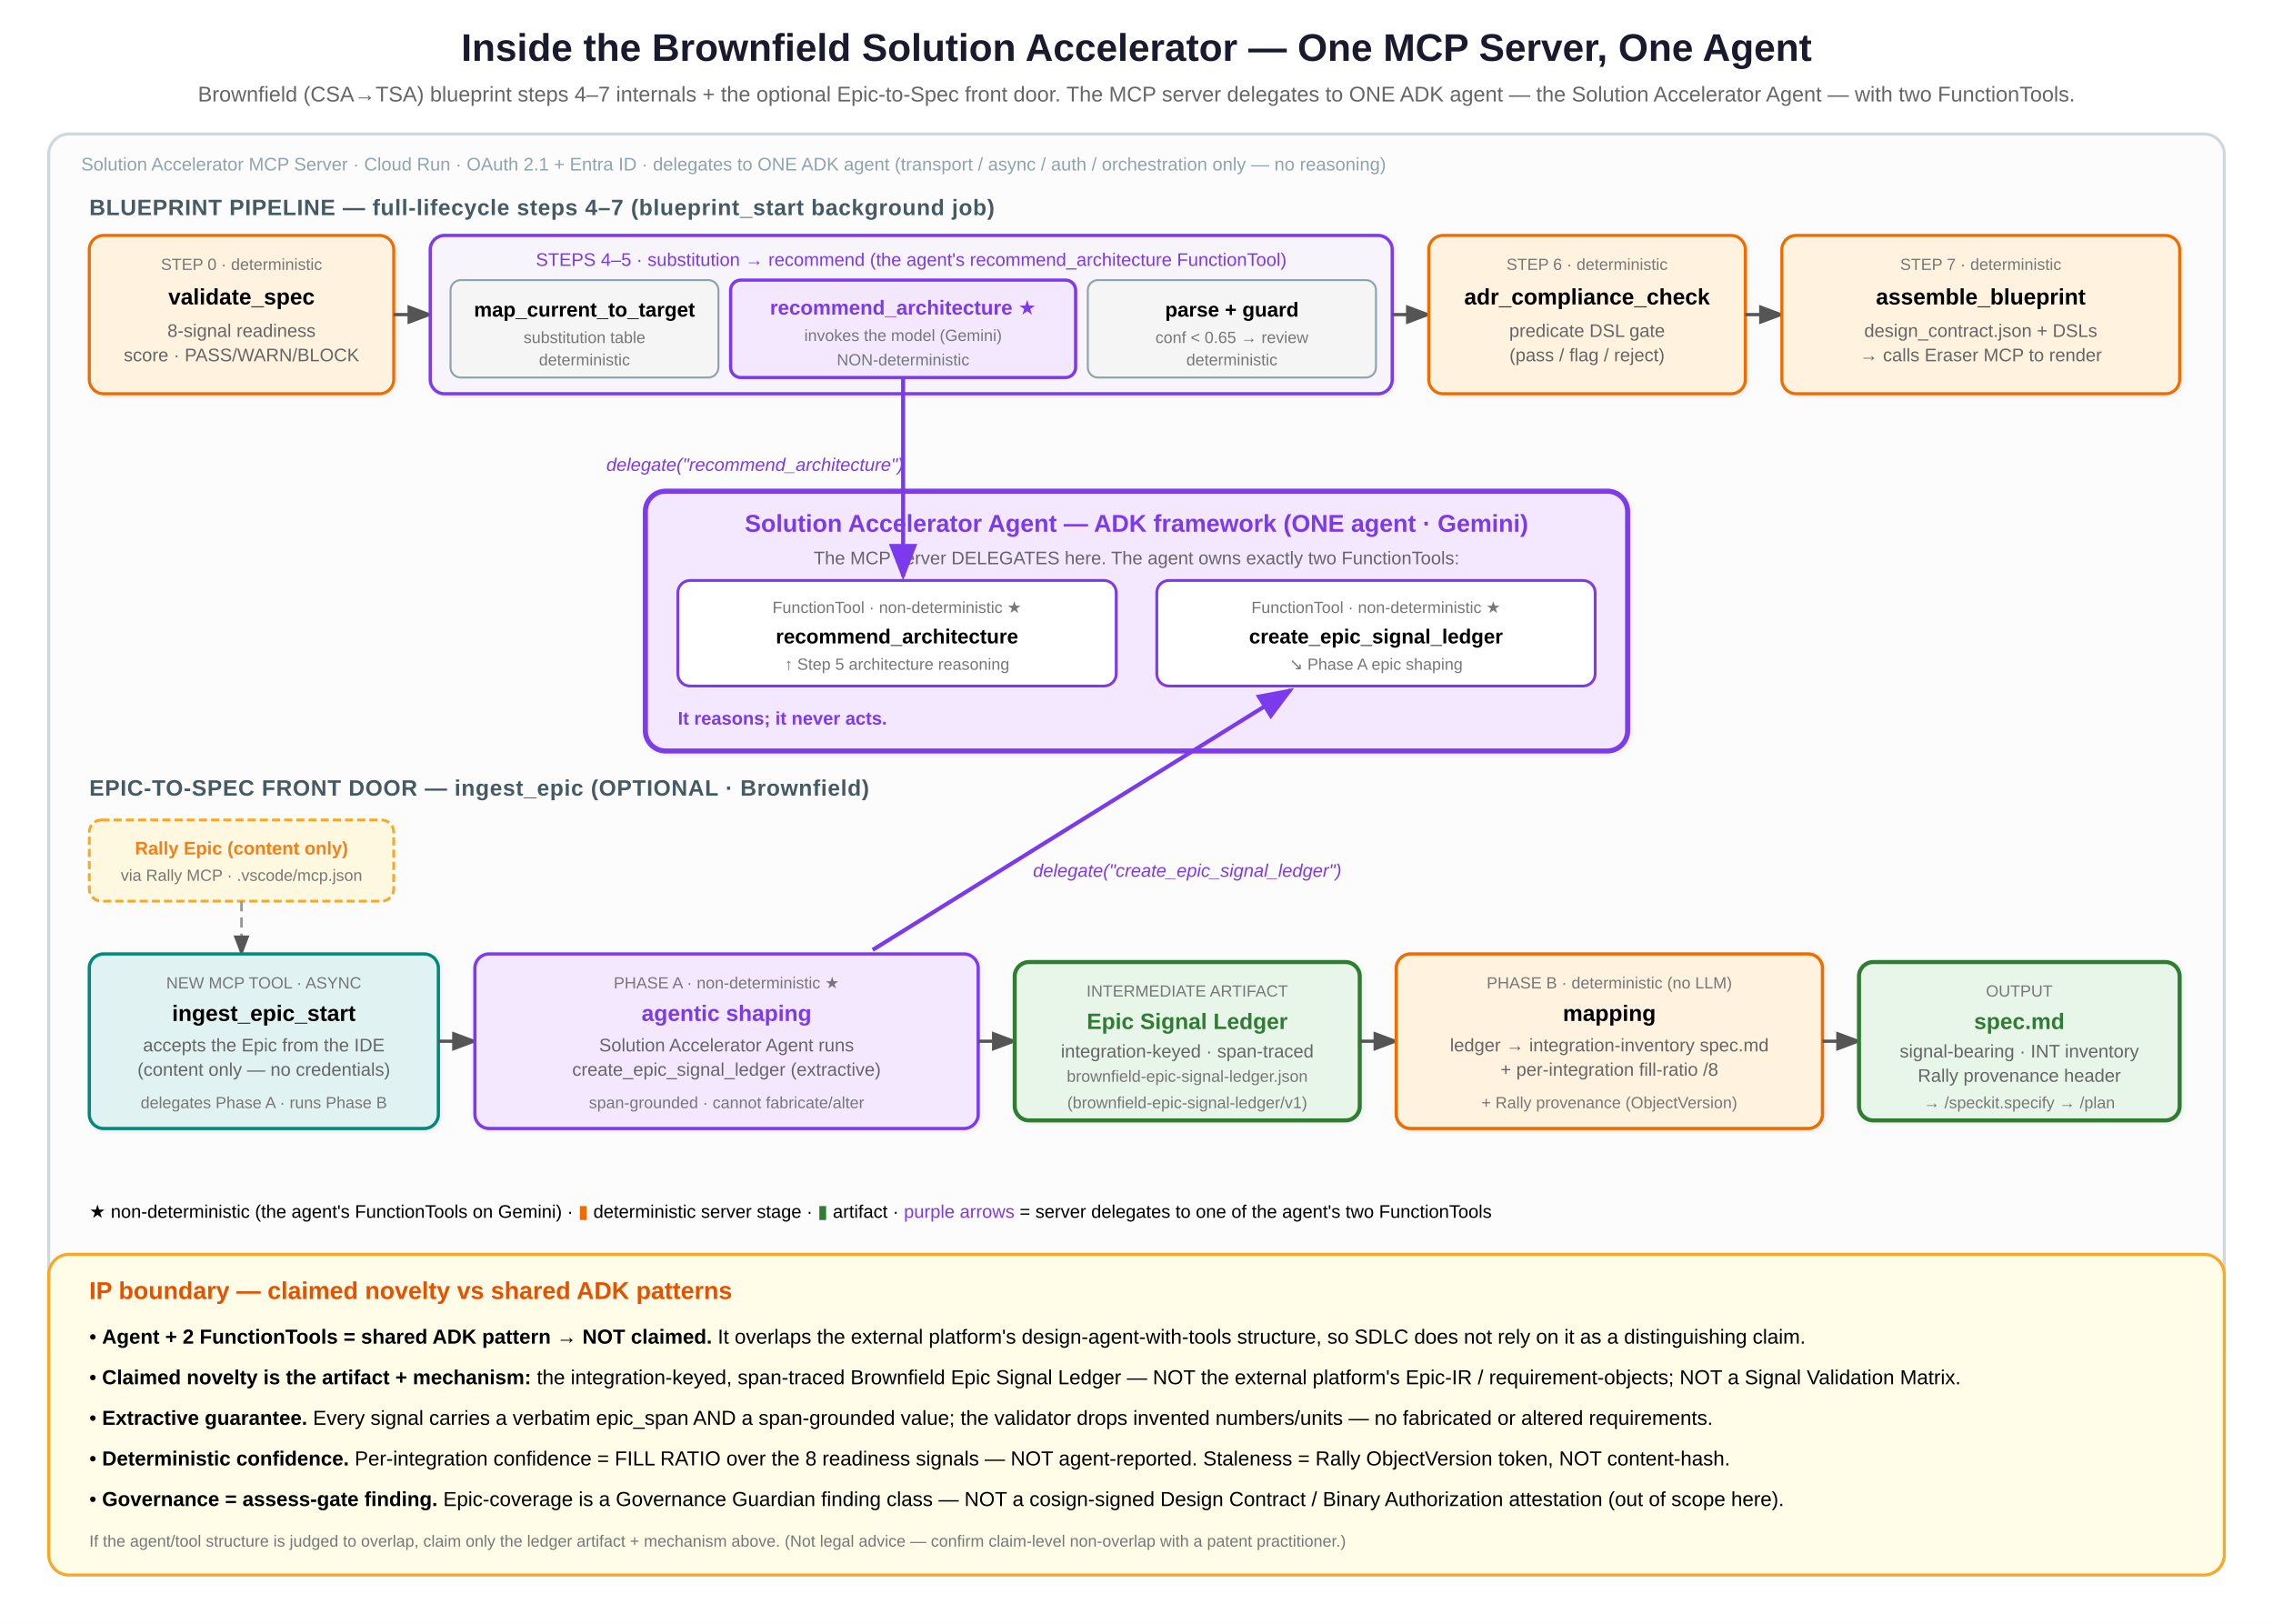
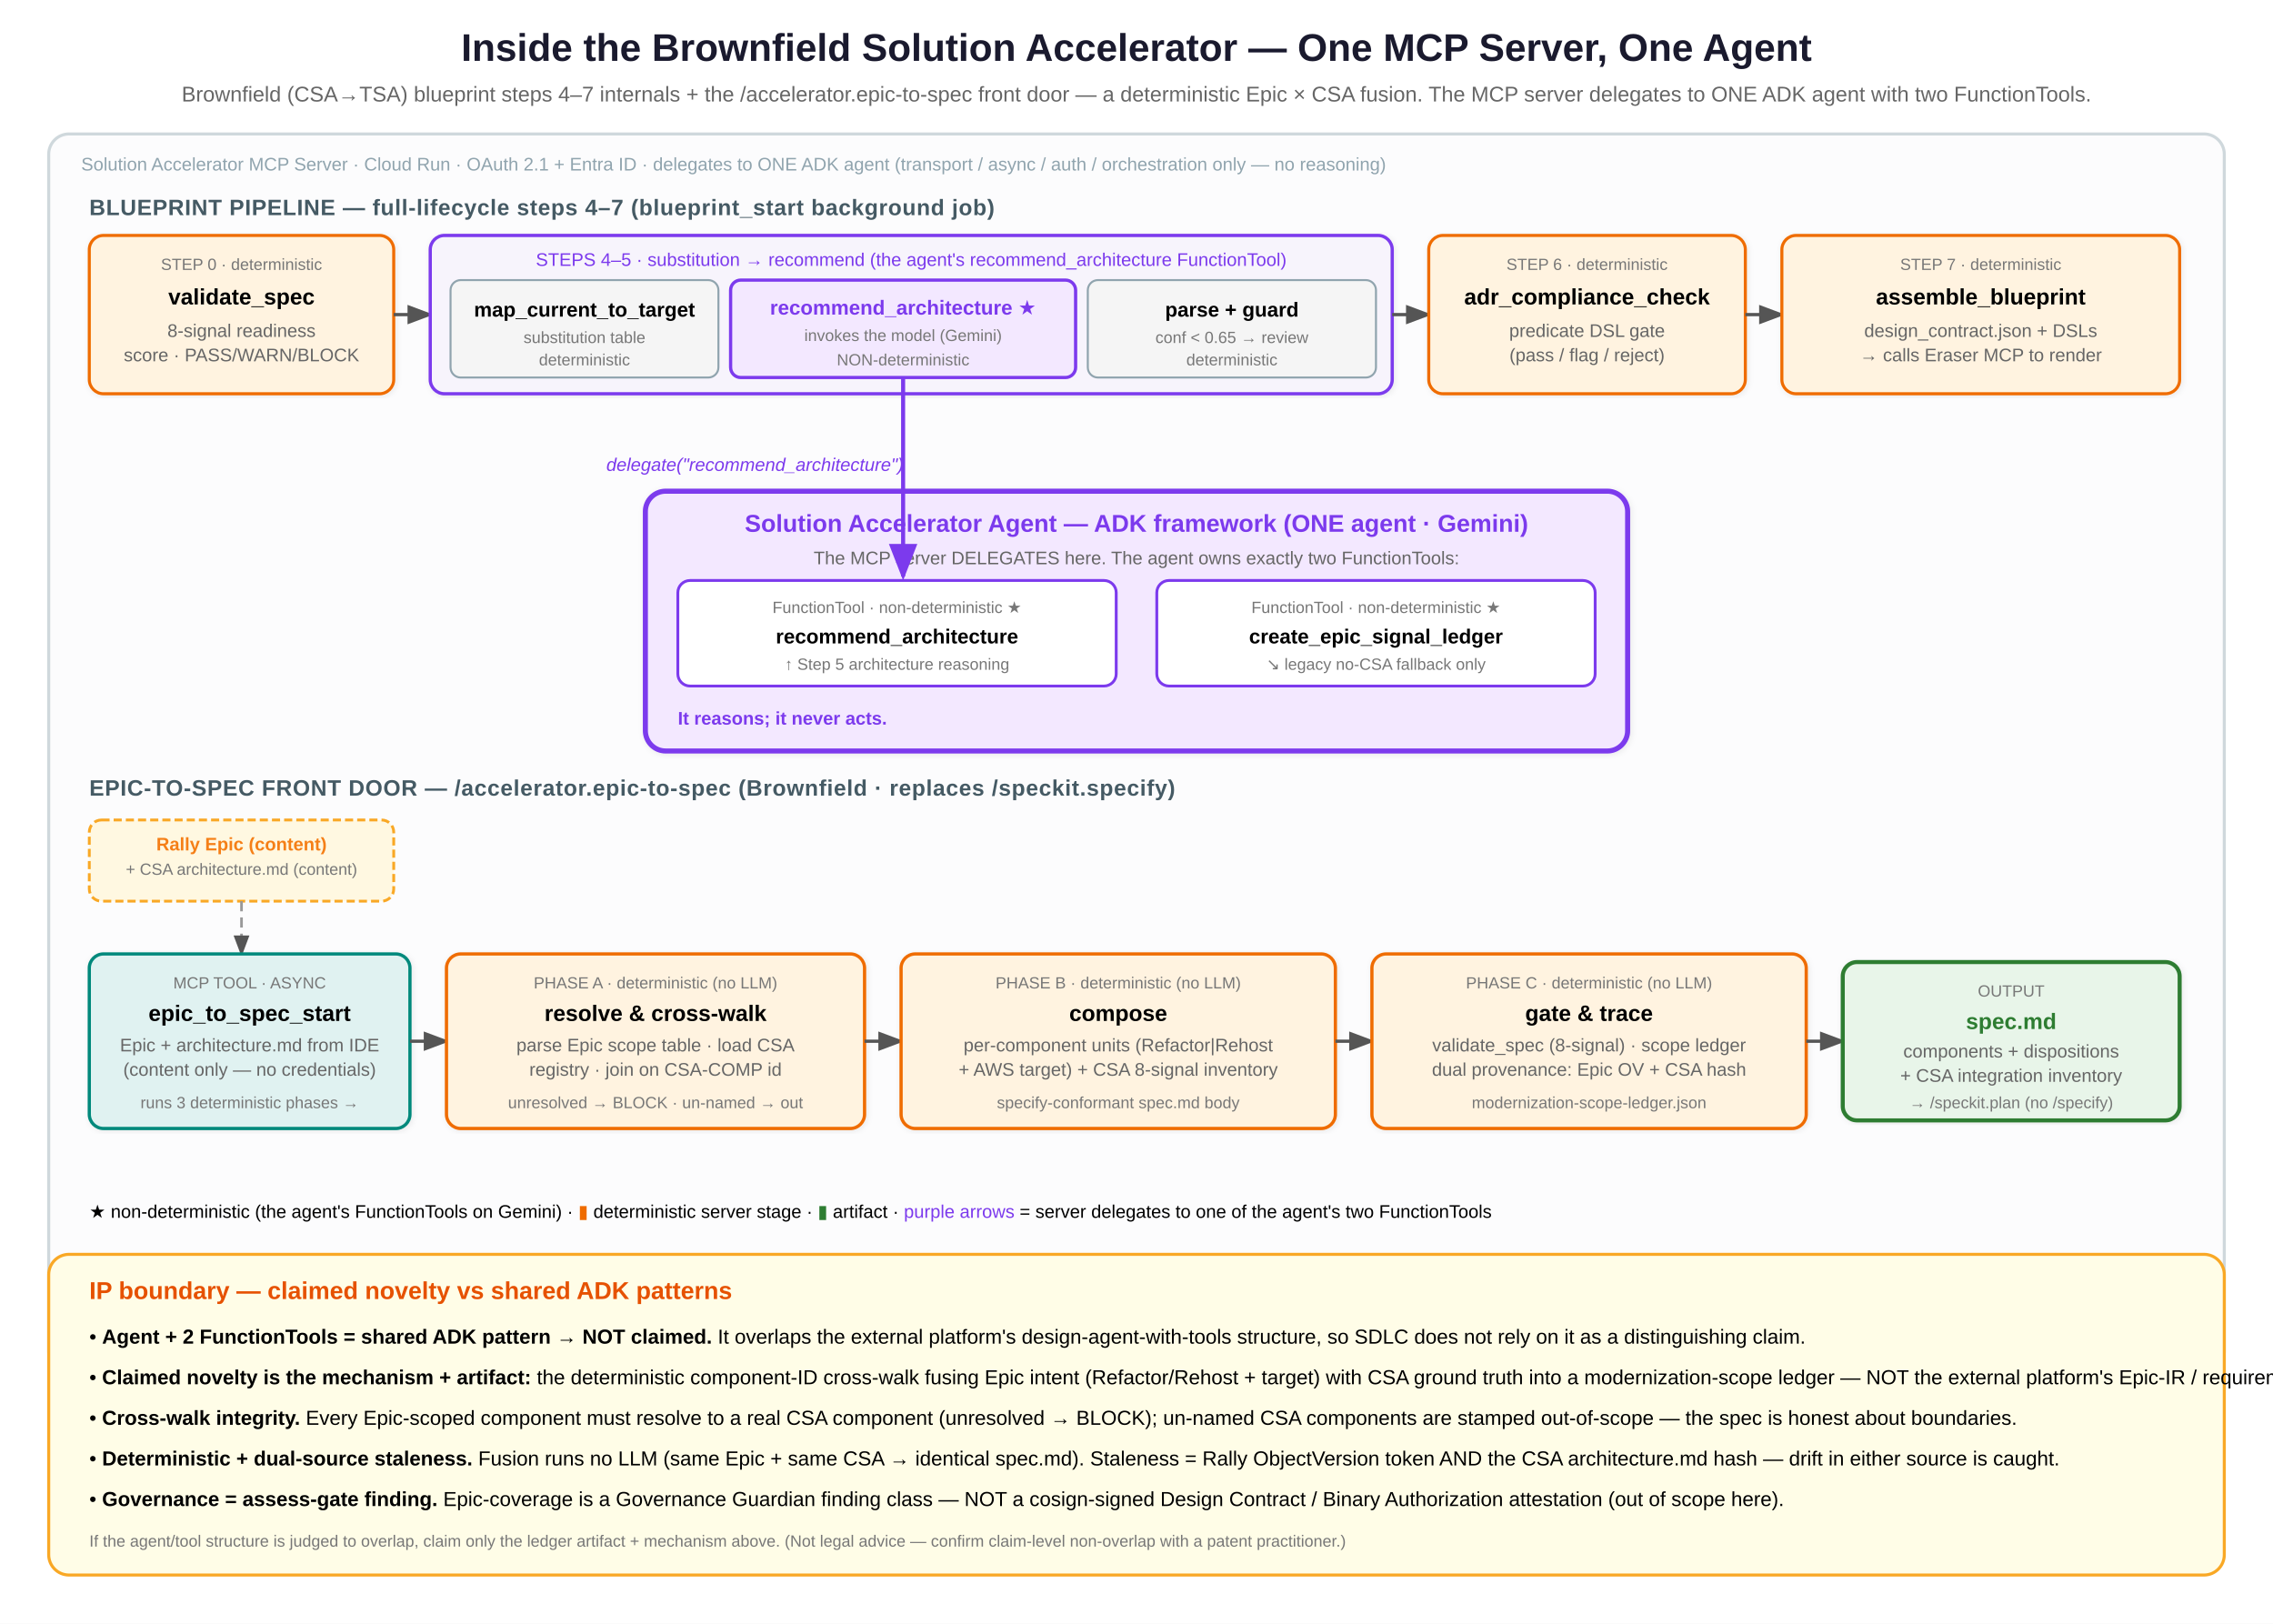
<svg xmlns="http://www.w3.org/2000/svg" viewBox="0 0 1120 800" font-family="Segoe UI, Arial, sans-serif">
  <style>
    .title { font-size: 19px; font-weight: bold; fill: #1a1a2e; }
    .sub { font-size: 10.5px; fill: #666; }
    .band { font-size: 11px; font-weight: bold; fill: #455A64; letter-spacing: .3px; }
    .b { font-weight: bold; }
    .s12 { font-size: 12px; } .s11 { font-size: 11px; } .s10 { font-size: 10px; }
    .s9 { font-size: 9px; } .s9g { font-size: 9px; fill: #666; } .s8 { font-size: 8px; fill: #777; }
    .arrow  { stroke: #555; stroke-width: 1.6; fill: none; marker-end: url(#ah); }
    .arrowp { stroke: #7C3AED; stroke-width: 2; fill: none; marker-end: url(#ahp); }
    .arrowd { stroke: #999; stroke-width: 1.3; fill: none; stroke-dasharray: 5,3; marker-end: url(#ah); }
  </style>
  <defs>
    <marker id="ah" markerWidth="8" markerHeight="6" refX="7" refY="3" orient="auto">
      <polygon points="0 0,8 3,0 6" fill="#555" />
    </marker>
    <marker id="ahp" markerWidth="9" markerHeight="7" refX="8" refY="3.5" orient="auto">
      <polygon points="0 0,9 3.5,0 7" fill="#7C3AED" />
    </marker>
    <filter id="sh" x="-3%" y="-3%" width="106%" height="106%">
      <feDropShadow dx="0.6" dy="0.6" stdDeviation="1.4" flood-color="#00000014" />
    </filter>
  </defs>
  <rect x="0" y="0" width="1120" height="800" fill="#FFFFFF" />
  <text x="560" y="30" text-anchor="middle" class="title">Inside the Brownfield Solution Accelerator — One MCP Server, One Agent</text>
-   <text x="560" y="50" text-anchor="middle" class="sub">Brownfield (CSA→TSA) blueprint steps 4–7 internals + the optional Epic-to-Spec front door. The MCP server delegates to ONE ADK agent — the Solution Accelerator Agent — with two FunctionTools.</text>
+   <text x="560" y="50" text-anchor="middle" class="sub">Brownfield (CSA→TSA) blueprint steps 4–7 internals + the /accelerator.epic-to-spec front door — a deterministic Epic × CSA fusion. The MCP server delegates to ONE ADK agent with two FunctionTools.</text>
  <rect x="24" y="66" width="1072" height="610" rx="10" fill="#FCFCFD" stroke="#CFD8DC" stroke-width="1.5" />
  <text x="40" y="84" class="s9" fill="#90A4AE">Solution Accelerator MCP Server · Cloud Run · OAuth 2.1 + Entra ID · delegates to ONE ADK agent (transport / async / auth / orchestration only — no reasoning)</text>
  <text x="44" y="106" class="band">BLUEPRINT PIPELINE — full-lifecycle steps 4–7  (blueprint_start background job)</text>
  <rect x="44" y="116" width="150" height="78" rx="7" fill="#FFF3E0" stroke="#EF6C00" stroke-width="1.5" filter="url(#sh)" />
  <text x="119" y="133" text-anchor="middle" class="s8" fill="#EF6C00">STEP 0 · deterministic</text>
  <text x="119" y="150" text-anchor="middle" class="s11 b">validate_spec</text>
  <text x="119" y="166" text-anchor="middle" class="s9g">8-signal readiness</text>
  <text x="119" y="178" text-anchor="middle" class="s9g">score · PASS/WARN/BLOCK</text>
  <line x1="194" y1="155" x2="212" y2="155" class="arrow" />
  <rect x="212" y="116" width="474" height="78" rx="7" fill="#F7F4FC" stroke="#7C3AED" stroke-width="1.6" filter="url(#sh)" />
  <text x="449" y="131" text-anchor="middle" class="s9" fill="#7C3AED">STEPS 4–5 · substitution → recommend  (the agent's recommend_architecture FunctionTool)</text>
  <rect x="222" y="138" width="132" height="48" rx="5" fill="#F5F5F5" stroke="#90A4AE" stroke-width="1" />
  <text x="288" y="156" text-anchor="middle" class="s10 b">map_current_to_target</text>
  <text x="288" y="169" text-anchor="middle" class="s8">substitution table</text>
  <text x="288" y="180" text-anchor="middle" class="s8">deterministic</text>
  <rect x="360" y="138" width="170" height="48" rx="5" fill="#F3E8FF" stroke="#7C3AED" stroke-width="1.6" />
  <text x="445" y="155" text-anchor="middle" class="s10 b" fill="#7C3AED">recommend_architecture ★</text>
  <text x="445" y="168" text-anchor="middle" class="s8" fill="#7C3AED">invokes the model (Gemini)</text>
  <text x="445" y="180" text-anchor="middle" class="s8" fill="#7C3AED">NON-deterministic</text>
  <rect x="536" y="138" width="142" height="48" rx="5" fill="#F5F5F5" stroke="#90A4AE" stroke-width="1" />
  <text x="607" y="156" text-anchor="middle" class="s10 b">parse + guard</text>
  <text x="607" y="169" text-anchor="middle" class="s8">conf &lt; 0.65 → review</text>
  <text x="607" y="180" text-anchor="middle" class="s8">deterministic</text>
  <line x1="686" y1="155" x2="704" y2="155" class="arrow" />
  <rect x="704" y="116" width="156" height="78" rx="7" fill="#FFF3E0" stroke="#EF6C00" stroke-width="1.5" filter="url(#sh)" />
  <text x="782" y="133" text-anchor="middle" class="s8" fill="#EF6C00">STEP 6 · deterministic</text>
  <text x="782" y="150" text-anchor="middle" class="s11 b">adr_compliance_check</text>
  <text x="782" y="166" text-anchor="middle" class="s9g">predicate DSL gate</text>
  <text x="782" y="178" text-anchor="middle" class="s9g">(pass / flag / reject)</text>
  <line x1="860" y1="155" x2="878" y2="155" class="arrow" />
  <rect x="878" y="116" width="196" height="78" rx="7" fill="#FFF3E0" stroke="#EF6C00" stroke-width="1.5" filter="url(#sh)" />
  <text x="976" y="133" text-anchor="middle" class="s8" fill="#EF6C00">STEP 7 · deterministic</text>
  <text x="976" y="150" text-anchor="middle" class="s11 b">assemble_blueprint</text>
  <text x="976" y="166" text-anchor="middle" class="s9g">design_contract.json + DSLs</text>
  <text x="976" y="178" text-anchor="middle" class="s9g">→ calls Eraser MCP to render</text>
  <rect x="318" y="242" width="484" height="128" rx="10" fill="#F3E8FF" stroke="#7C3AED" stroke-width="2.5" filter="url(#sh)" />
  <text x="560" y="262" text-anchor="middle" class="s12 b" fill="#7C3AED">Solution Accelerator Agent — ADK framework (ONE agent · Gemini)</text>
  <text x="560" y="278" text-anchor="middle" class="s9g">The MCP server DELEGATES here. The agent owns exactly two FunctionTools:</text>
  <rect x="334" y="286" width="216" height="52" rx="6" fill="#FFFFFF" stroke="#7C3AED" stroke-width="1.4" />
  <text x="442" y="302" text-anchor="middle" class="s8" fill="#7C3AED">FunctionTool · non-deterministic ★</text>
  <text x="442" y="317" text-anchor="middle" class="s10 b">recommend_architecture</text>
  <text x="442" y="330" text-anchor="middle" class="s8">↑ Step 5 architecture reasoning</text>
  <rect x="570" y="286" width="216" height="52" rx="6" fill="#FFFFFF" stroke="#7C3AED" stroke-width="1.4" />
  <text x="678" y="302" text-anchor="middle" class="s8" fill="#7C3AED">FunctionTool · non-deterministic ★</text>
  <text x="678" y="317" text-anchor="middle" class="s10 b">create_epic_signal_ledger</text>
-   <text x="678" y="330" text-anchor="middle" class="s8">↘ Phase A epic shaping</text>
+   <text x="678" y="330" text-anchor="middle" class="s8">↘ legacy no-CSA fallback only</text>
  <text x="334" y="357" class="s9" fill="#7C3AED">
    <tspan class="b">It reasons; it never acts.</tspan>
  </text>
  <line x1="445" y1="186" x2="445" y2="284" class="arrowp" />
  <text x="372" y="232" text-anchor="middle" class="s9" fill="#7C3AED" font-style="italic">delegate("recommend_architecture")</text>
-   <text x="44" y="392" class="band">EPIC-TO-SPEC FRONT DOOR — ingest_epic  (OPTIONAL · Brownfield)</text>
+   <text x="44" y="392" class="band">EPIC-TO-SPEC FRONT DOOR — /accelerator.epic-to-spec  (Brownfield · replaces /speckit.specify)</text>
  <rect x="44" y="404" width="150" height="40" rx="6" fill="#FFF8E1" stroke="#F9A825" stroke-width="1.4" stroke-dasharray="4,2" />
-   <text x="119" y="421" text-anchor="middle" class="s9 b" fill="#F57F17">Rally Epic (content only)</text>
-   <text x="119" y="434" text-anchor="middle" class="s8">via Rally MCP · .vscode/mcp.json</text>
+   <text x="119" y="419" text-anchor="middle" class="s9 b" fill="#F57F17">Rally Epic (content)</text>
+   <text x="119" y="431" text-anchor="middle" class="s8">+ CSA architecture.md (content)</text>
  <line x1="119" y1="444" x2="119" y2="470" class="arrowd" />
-   <rect x="44" y="470" width="172" height="86" rx="7" fill="#E0F2F1" stroke="#00897B" stroke-width="1.6" filter="url(#sh)" />
-   <text x="130" y="487" text-anchor="middle" class="s8" fill="#00897B">NEW MCP TOOL · ASYNC</text>
-   <text x="130" y="503" text-anchor="middle" class="s11 b">ingest_epic_start</text>
-   <text x="130" y="518" text-anchor="middle" class="s9g">accepts the Epic from the IDE</text>
-   <text x="130" y="530" text-anchor="middle" class="s9g">(content only — no credentials)</text>
-   <text x="130" y="546" text-anchor="middle" class="s8">delegates Phase A · runs Phase B</text>
-   <line x1="216" y1="513" x2="234" y2="513" class="arrow" />
-   <rect x="234" y="470" width="248" height="86" rx="7" fill="#F3E8FF" stroke="#7C3AED" stroke-width="1.6" filter="url(#sh)" />
-   <text x="358" y="487" text-anchor="middle" class="s8" fill="#7C3AED">PHASE A · non-deterministic ★</text>
-   <text x="358" y="503" text-anchor="middle" class="s11 b" fill="#7C3AED">agentic shaping</text>
-   <text x="358" y="518" text-anchor="middle" class="s9g">Solution Accelerator Agent runs</text>
-   <text x="358" y="530" text-anchor="middle" class="s9g">create_epic_signal_ledger (extractive)</text>
-   <text x="358" y="546" text-anchor="middle" class="s8">span-grounded · cannot fabricate/alter</text>
-   <line x1="482" y1="513" x2="500" y2="513" class="arrow" />
-   <line x1="430" y1="468" x2="636" y2="340" class="arrowp" />
-   <text x="585" y="432" text-anchor="middle" class="s9" fill="#7C3AED" font-style="italic">delegate("create_epic_signal_ledger")</text>
-   <rect x="500" y="474" width="170" height="78" rx="7" fill="#E8F5E9" stroke="#2E7D32" stroke-width="2" filter="url(#sh)" />
-   <text x="585" y="491" text-anchor="middle" class="s8" fill="#2E7D32">INTERMEDIATE ARTIFACT</text>
-   <text x="585" y="507" text-anchor="middle" class="s11 b" fill="#2E7D32">Epic Signal Ledger</text>
-   <text x="585" y="521" text-anchor="middle" class="s9g">integration-keyed · span-traced</text>
-   <text x="585" y="533" text-anchor="middle" class="s8">brownfield-epic-signal-ledger.json</text>
-   <text x="585" y="546" text-anchor="middle" class="s8">(brownfield-epic-signal-ledger/v1)</text>
-   <line x1="670" y1="513" x2="688" y2="513" class="arrow" />
-   <rect x="688" y="470" width="210" height="86" rx="7" fill="#FFF3E0" stroke="#EF6C00" stroke-width="1.6" filter="url(#sh)" />
-   <text x="793" y="487" text-anchor="middle" class="s8" fill="#EF6C00">PHASE B · deterministic (no LLM)</text>
-   <text x="793" y="503" text-anchor="middle" class="s11 b">mapping</text>
-   <text x="793" y="518" text-anchor="middle" class="s9g">ledger → integration-inventory spec.md</text>
-   <text x="793" y="530" text-anchor="middle" class="s9g">+ per-integration fill-ratio /8</text>
-   <text x="793" y="546" text-anchor="middle" class="s8">+ Rally provenance (ObjectVersion)</text>
-   <line x1="898" y1="513" x2="916" y2="513" class="arrow" />
-   <rect x="916" y="474" width="158" height="78" rx="7" fill="#E8F5E9" stroke="#2E7D32" stroke-width="2" filter="url(#sh)" />
-   <text x="995" y="491" text-anchor="middle" class="s8" fill="#2E7D32">OUTPUT</text>
-   <text x="995" y="507" text-anchor="middle" class="s11 b" fill="#2E7D32">spec.md</text>
-   <text x="995" y="521" text-anchor="middle" class="s9g">signal-bearing · INT inventory</text>
-   <text x="995" y="533" text-anchor="middle" class="s9g">Rally provenance header</text>
-   <text x="995" y="546" text-anchor="middle" class="s8">→ /speckit.specify → /plan</text>
+   <rect x="44" y="470" width="158" height="86" rx="7" fill="#E0F2F1" stroke="#00897B" stroke-width="1.6" filter="url(#sh)" />
+   <text x="123" y="487" text-anchor="middle" class="s8" fill="#00897B">MCP TOOL · ASYNC</text>
+   <text x="123" y="503" text-anchor="middle" class="s11 b">epic_to_spec_start</text>
+   <text x="123" y="518" text-anchor="middle" class="s9g">Epic + architecture.md from IDE</text>
+   <text x="123" y="530" text-anchor="middle" class="s9g">(content only — no credentials)</text>
+   <text x="123" y="546" text-anchor="middle" class="s8">runs 3 deterministic phases →</text>
+   <line x1="202" y1="513" x2="220" y2="513" class="arrow" />
+   <rect x="220" y="470" width="206" height="86" rx="7" fill="#FFF3E0" stroke="#EF6C00" stroke-width="1.6" filter="url(#sh)" />
+   <text x="323" y="487" text-anchor="middle" class="s8" fill="#EF6C00">PHASE A · deterministic (no LLM)</text>
+   <text x="323" y="503" text-anchor="middle" class="s11 b">resolve &amp; cross-walk</text>
+   <text x="323" y="518" text-anchor="middle" class="s9g">parse Epic scope table · load CSA</text>
+   <text x="323" y="530" text-anchor="middle" class="s9g">registry · join on CSA-COMP id</text>
+   <text x="323" y="546" text-anchor="middle" class="s8">unresolved → BLOCK · un-named → out</text>
+   <line x1="426" y1="513" x2="444" y2="513" class="arrow" />
+   <rect x="444" y="470" width="214" height="86" rx="7" fill="#FFF3E0" stroke="#EF6C00" stroke-width="1.6" filter="url(#sh)" />
+   <text x="551" y="487" text-anchor="middle" class="s8" fill="#EF6C00">PHASE B · deterministic (no LLM)</text>
+   <text x="551" y="503" text-anchor="middle" class="s11 b">compose</text>
+   <text x="551" y="518" text-anchor="middle" class="s9g">per-component units (Refactor|Rehost</text>
+   <text x="551" y="530" text-anchor="middle" class="s9g">+ AWS target) + CSA 8-signal inventory</text>
+   <text x="551" y="546" text-anchor="middle" class="s8">specify-conformant spec.md body</text>
+   <line x1="658" y1="513" x2="676" y2="513" class="arrow" />
+   <rect x="676" y="470" width="214" height="86" rx="7" fill="#FFF3E0" stroke="#EF6C00" stroke-width="1.6" filter="url(#sh)" />
+   <text x="783" y="487" text-anchor="middle" class="s8" fill="#EF6C00">PHASE C · deterministic (no LLM)</text>
+   <text x="783" y="503" text-anchor="middle" class="s11 b">gate &amp; trace</text>
+   <text x="783" y="518" text-anchor="middle" class="s9g">validate_spec (8-signal) · scope ledger</text>
+   <text x="783" y="530" text-anchor="middle" class="s9g">dual provenance: Epic OV + CSA hash</text>
+   <text x="783" y="546" text-anchor="middle" class="s8">modernization-scope-ledger.json</text>
+   <line x1="890" y1="513" x2="908" y2="513" class="arrow" />
+   <rect x="908" y="474" width="166" height="78" rx="7" fill="#E8F5E9" stroke="#2E7D32" stroke-width="2" filter="url(#sh)" />
+   <text x="991" y="491" text-anchor="middle" class="s8" fill="#2E7D32">OUTPUT</text>
+   <text x="991" y="507" text-anchor="middle" class="s11 b" fill="#2E7D32">spec.md</text>
+   <text x="991" y="521" text-anchor="middle" class="s9g">components + dispositions</text>
+   <text x="991" y="533" text-anchor="middle" class="s9g">+ CSA integration inventory</text>
+   <text x="991" y="546" text-anchor="middle" class="s8">→ /speckit.plan (no /specify)</text>
  <text x="44" y="600" class="s9">
    <tspan class="b">★</tspan> non-deterministic (the agent's FunctionTools on Gemini)   ·   <tspan fill="#EF6C00">▮</tspan> deterministic server stage   ·   <tspan fill="#2E7D32">▮</tspan> artifact   ·   <tspan fill="#7C3AED">purple arrows</tspan> = server delegates to one of the agent's two FunctionTools</text>
  <rect x="24" y="618" width="1072" height="158" rx="10" fill="#FFFDE7" stroke="#F9A825" stroke-width="1.5" />
  <text x="44" y="640" class="s12 b" fill="#E65100">IP boundary — claimed novelty vs shared ADK patterns</text>
  <text x="44" y="662" class="s10">• <tspan class="b">Agent + 2 FunctionTools = shared ADK pattern → NOT claimed.</tspan> It overlaps the external platform's design-agent-with-tools structure, so SDLC does not rely on it as a distinguishing claim.</text>
-   <text x="44" y="682" class="s10">• <tspan class="b">Claimed novelty is the artifact + mechanism:</tspan> the integration-keyed, span-traced Brownfield Epic Signal Ledger — NOT the external platform's Epic-IR / requirement-objects; NOT a Signal Validation Matrix.</text>
-   <text x="44" y="702" class="s10">• <tspan class="b">Extractive guarantee.</tspan> Every signal carries a verbatim epic_span AND a span-grounded value; the validator drops invented numbers/units — no fabricated or altered requirements.</text>
-   <text x="44" y="722" class="s10">• <tspan class="b">Deterministic confidence.</tspan> Per-integration confidence = FILL RATIO over the 8 readiness signals — NOT agent-reported. Staleness = Rally ObjectVersion token, NOT content-hash.</text>
+   <text x="44" y="682" class="s10">• <tspan class="b">Claimed novelty is the mechanism + artifact:</tspan> the deterministic component-ID cross-walk fusing Epic intent (Refactor/Rehost + target) with CSA ground truth into a modernization-scope ledger — NOT the external platform's Epic-IR / requirement-objects.</text>
+   <text x="44" y="702" class="s10">• <tspan class="b">Cross-walk integrity.</tspan> Every Epic-scoped component must resolve to a real CSA component (unresolved → BLOCK); un-named CSA components are stamped out-of-scope — the spec is honest about boundaries.</text>
+   <text x="44" y="722" class="s10">• <tspan class="b">Deterministic + dual-source staleness.</tspan> Fusion runs no LLM (same Epic + same CSA → identical spec.md). Staleness = Rally ObjectVersion token AND the CSA architecture.md hash — drift in either source is caught.</text>
  <text x="44" y="742" class="s10">• <tspan class="b">Governance = assess-gate finding.</tspan> Epic-coverage is a Governance Guardian finding class — NOT a cosign-signed Design Contract / Binary Authorization attestation (out of scope here).</text>
  <text x="44" y="762" class="s8" fill="#999">If the agent/tool structure is judged to overlap, claim only the ledger artifact + mechanism above. (Not legal advice — confirm claim-level non-overlap with a patent practitioner.)</text>
</svg>
